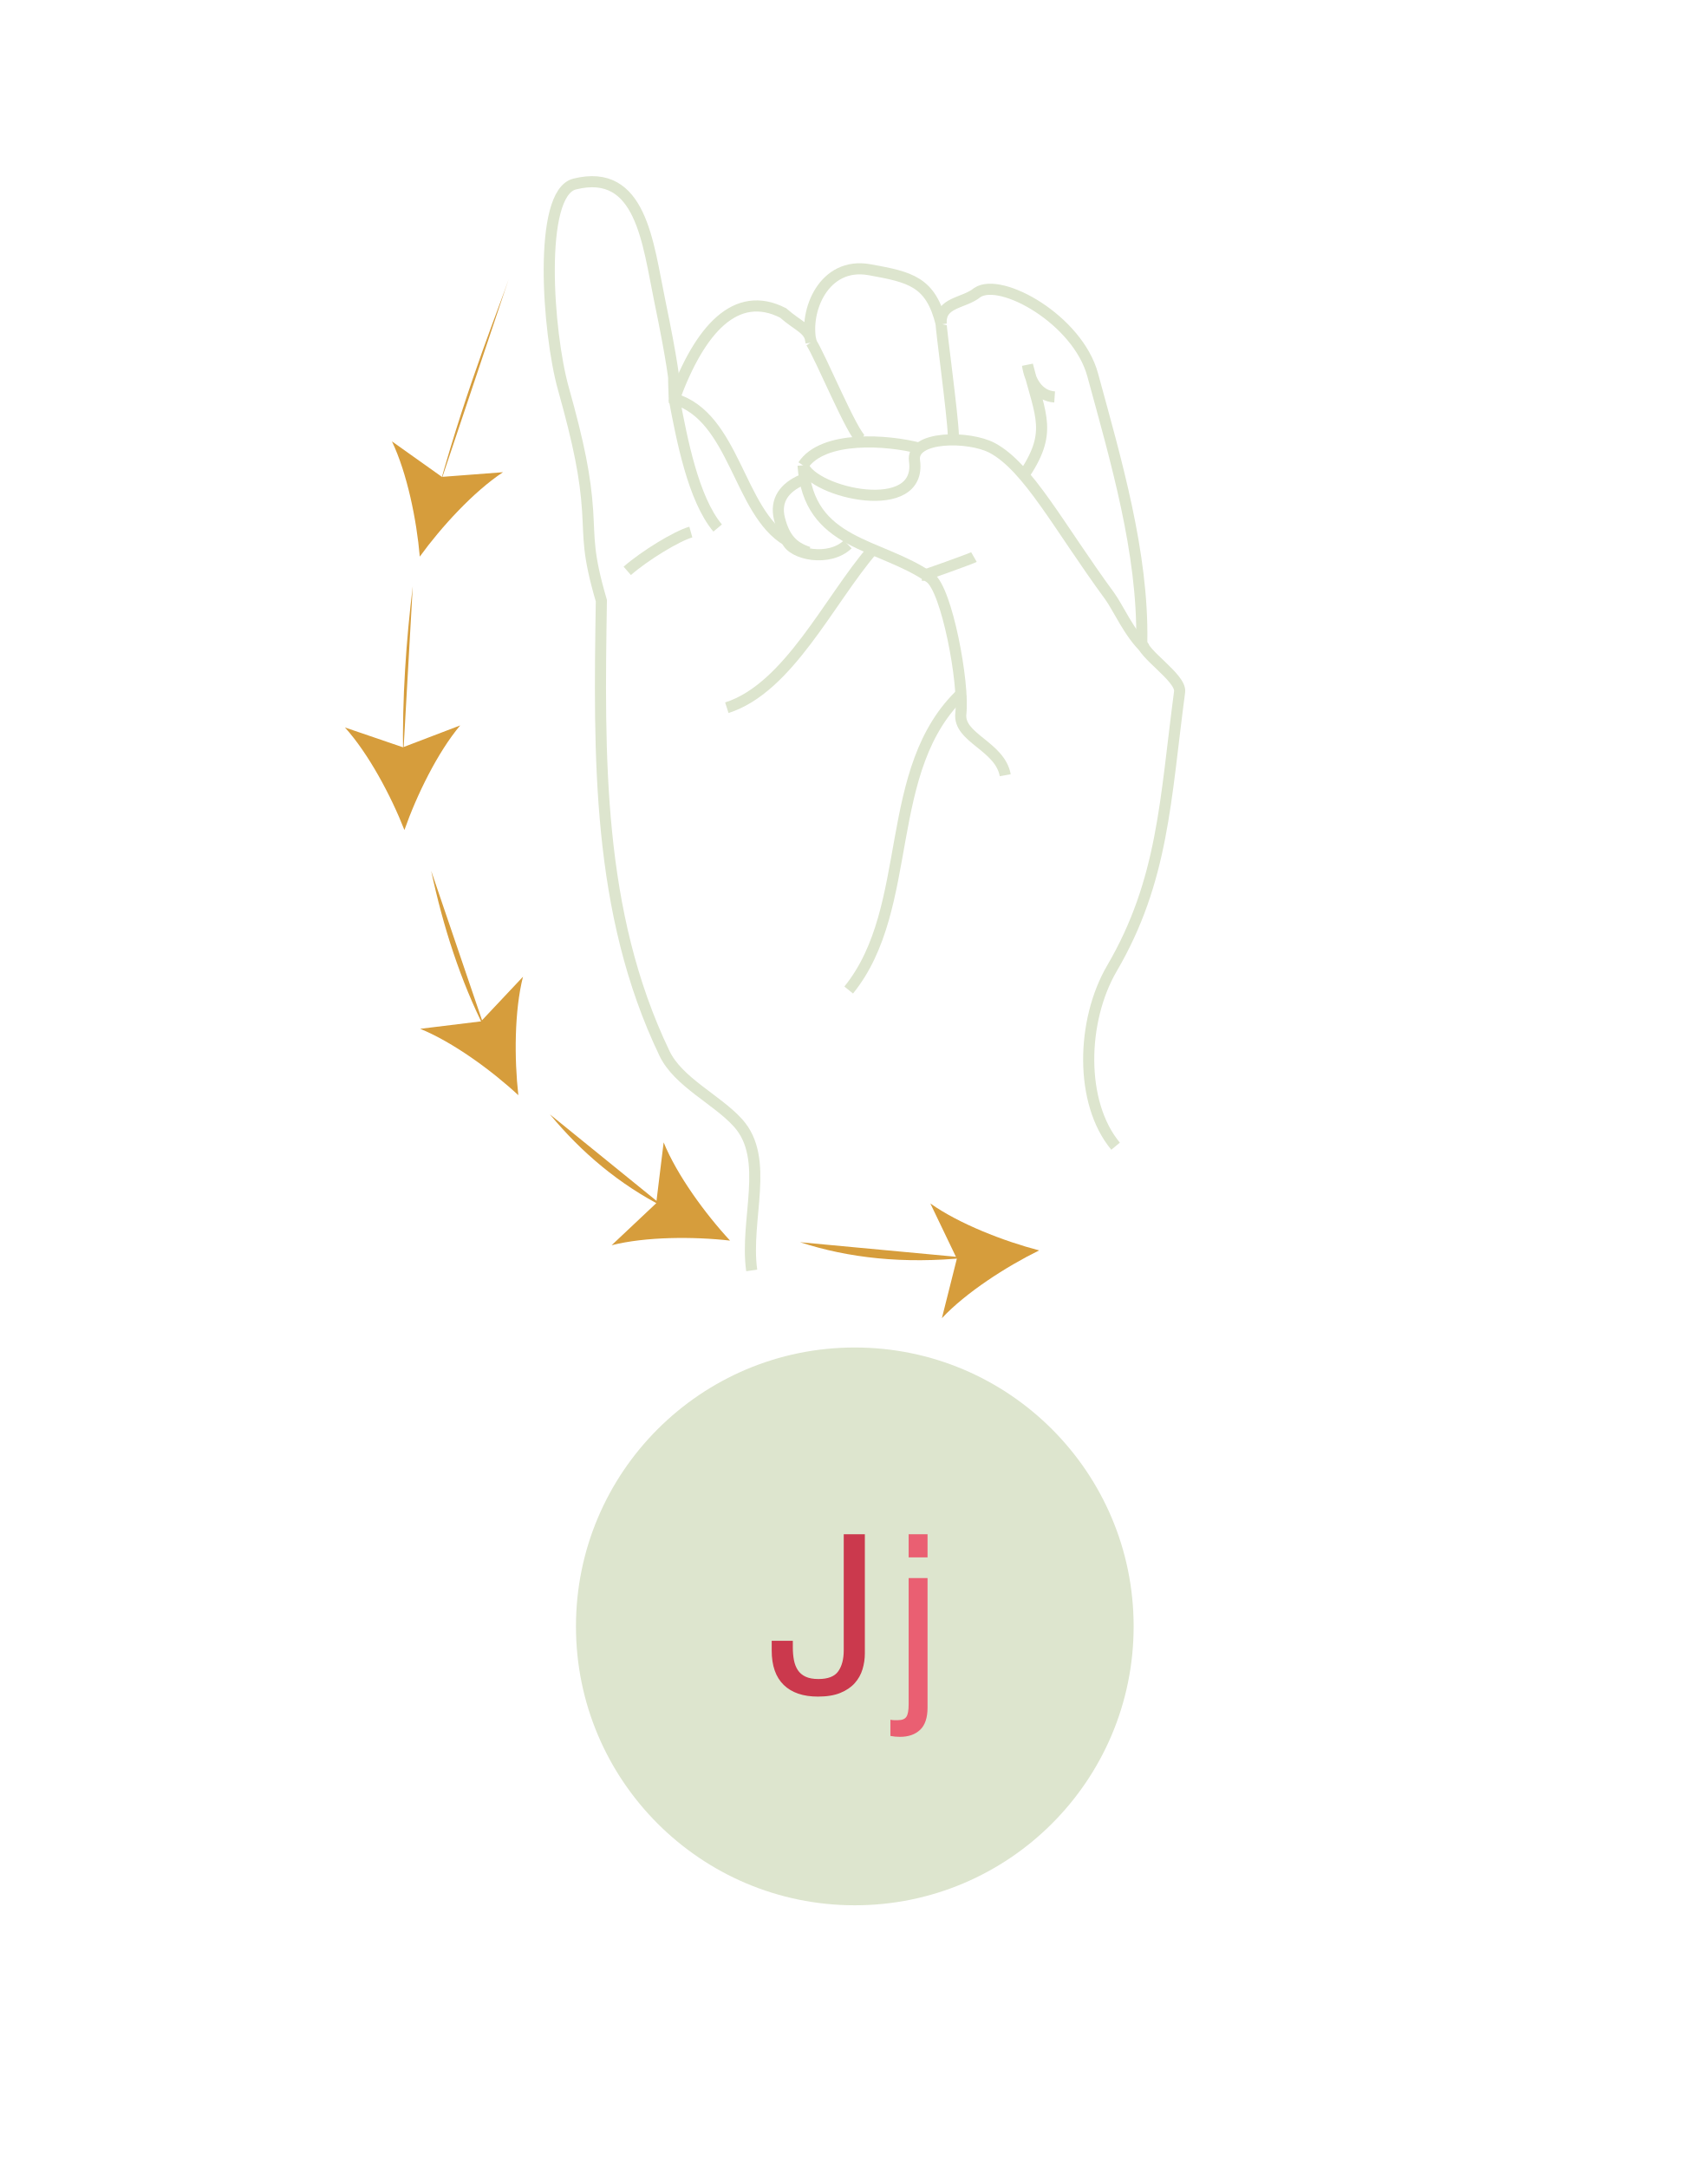
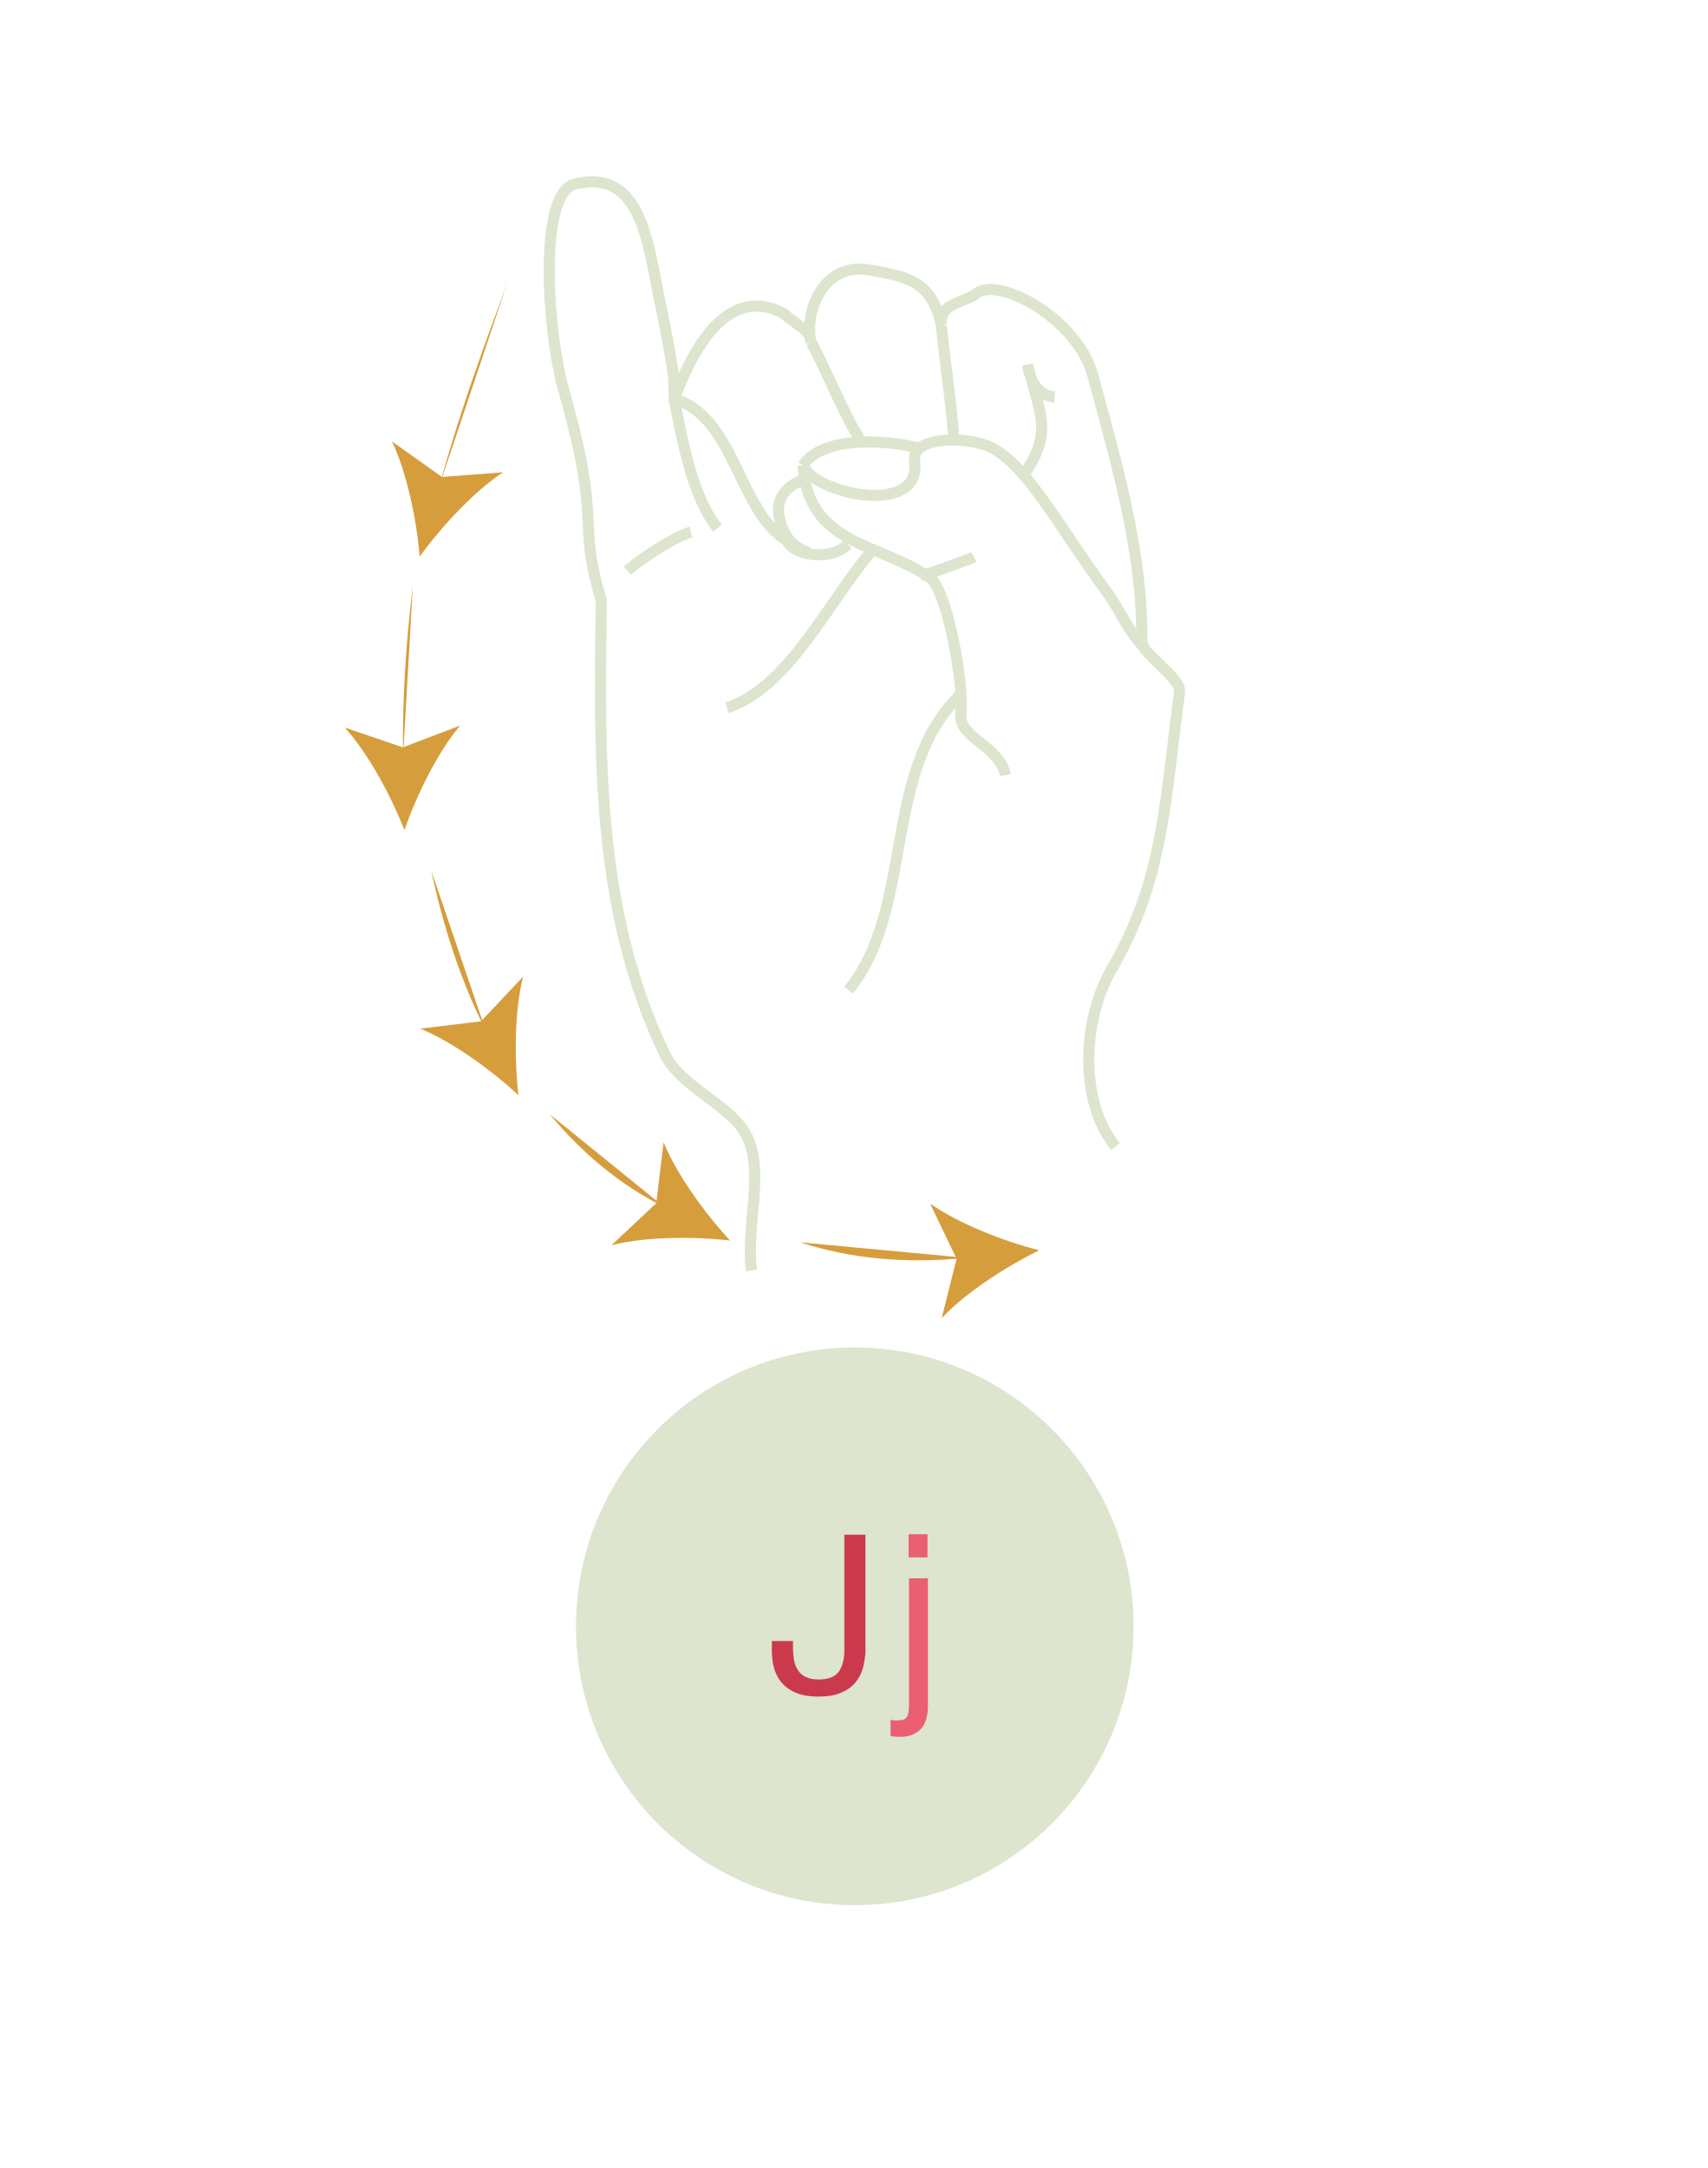
<svg xmlns="http://www.w3.org/2000/svg" version="1.1" viewBox="0 0 768 975" enable-background="new 0 0 768 975" xml:space="preserve">
-   <g id="circle">
-     <circle fill="#DDE5CE" cx="384.51" cy="731.426" r="125.426" />
-   </g>
-   <g id="jj">
-     <g>
-       <path fill="#CB394D" d="M387.983,750.698c-0.7,2.335-1.867,4.417-3.5,6.25c-1.634,1.835-3.8,3.3-6.5,4.4    c-2.7,1.1-6.05,1.649-10.05,1.649c-6.667,0-11.8-1.75-15.4-5.25s-5.4-8.649-5.4-15.449v-4.4h9.5v3c0,2.067,0.166,3.967,0.5,5.7    c0.333,1.734,0.916,3.234,1.75,4.5c0.833,1.267,2,2.25,3.5,2.95c1.5,0.699,3.416,1.05,5.75,1.05c4.333,0,7.315-1.166,8.95-3.5    c1.633-2.333,2.45-5.466,2.45-9.4v-52.2h9.5v53.601C389.033,745.998,388.684,748.365,387.983,750.698z" />
-       <path fill="#EA5F72" d="M413.883,777.948c-2.234,2.101-5.25,3.15-9.05,3.15c-1.534,0-2.967-0.135-4.3-0.4v-7.3    c0.334,0.065,0.617,0.115,0.85,0.15c0.234,0.032,0.483,0.05,0.75,0.05h1.8c1.866,0,3.133-0.518,3.801-1.55    c0.665-1.035,1-2.885,1-5.551v-56.8h8.5v58.2C417.233,772.498,416.116,775.849,413.883,777.948z M408.733,700.398v-10.4h8.5v10.4    H408.733z" />
-     </g>
-   </g>
-   <g id="j">
-     <g>
-       <path fill="none" stroke="#DDE5CE" stroke-width="5" stroke-miterlimit="10" d="M303.291,179.364    c11.488-31.323,27.781-49.424,48.948-38.637c7.076,6.202,12.12,7.165,12.6,13.197c-3.229-14.047,5.729-36.312,26.267-32.629    c18.447,3.312,27.581,5.348,32.273,24.393c-0.706-10.025,10.095-9.051,16.309-14.174c10.684-6.916,45.083,12.302,51.819,37.047    c10.447,38.385,22.747,79.91,22.095,119.98c-0.094,5.346,17.832,16.27,17.014,22.561c-6.468,48.647-7.289,84.8-30.44,124.396    c-13.689,23.408-14.727,60.27,1.636,79.977" />
-       <path fill="none" stroke="#DDE5CE" stroke-width="5" stroke-miterlimit="10" d="M361.246,209.286    c2.381,36.183,34.437,34.743,57.055,50.485c7.635,5.312,15.466,47.55,13.907,61.13c-1.251,11.019,17.557,14.507,19.974,27.729" />
-       <path fill="none" stroke="#DDE5CE" stroke-width="5" stroke-miterlimit="10" d="M515.181,291.649    c-7.195-6.707-12.312-18.518-16.003-23.55c-22.968-31.339-36.712-58.058-52.847-66.65c-10.372-5.524-36.55-5.599-34.971,5.719    c3.6,25.674-45.485,14.685-50.114,2.118" />
-       <path fill="none" stroke="#DDE5CE" stroke-width="5" stroke-miterlimit="10" d="M415.313,258.708    c0.462,0.15,21.734-7.571,22.793-8.178" />
-       <path fill="none" stroke="#DDE5CE" stroke-width="5" stroke-miterlimit="10" d="M433.147,311.256    c-37.001,34.263-21.139,96.687-51.383,133.982" />
-       <path fill="none" stroke="#DDE5CE" stroke-width="5" stroke-miterlimit="10" d="M392.388,247.352    c-19.539,22.729-37.735,62.109-65.445,70.926" />
-       <path fill="none" stroke="#DDE5CE" stroke-width="5" stroke-miterlimit="10" d="M414.021,201.686    c-14.912-3.975-43.855-5.93-52.775,7.6" />
-       <path fill="none" stroke="#DDE5CE" stroke-width="5" stroke-miterlimit="10" d="M474.394,178.525    c-7.625-0.531-11.175-7.535-12.204-14.364c6.076,23.62,11.461,30.417-2.184,50.332" />
-       <path fill="none" stroke="#DDE5CE" stroke-width="5" stroke-miterlimit="10" d="M423.379,145.688    c-0.267,1.144,5.229,41.065,5.457,50.068" />
-       <path fill="none" stroke="#DDE5CE" stroke-width="5" stroke-miterlimit="10" d="M353.968,243.061    c2.376,6.336,19.028,9.776,27.375,1.746" />
-       <path fill="none" stroke="#DDE5CE" stroke-width="5" stroke-miterlimit="10" d="M353.968,243.061    c-21.75-12.812-23.419-55.661-50.677-63.697c0,0-0.644-17.038,0-7.28c0,0-0.536-8.03-6.498-36.732    c-5.422-26.17-8.363-60.049-38.301-52.59c-16.624,4.147-12.155,66.756-5.078,91.986c7.077,25.233,9.892,39.675,10.902,54.816    c0.866,13.1-0.123,19.078,6.188,40.572c-1.097,70.087-2.122,139.996,28.408,203.617c6.215,12.951,23.455,20.64,33.024,31.2    c14.686,16.195,2.965,43.59,6.204,66.395" />
-       <path fill="none" stroke="#DDE5CE" stroke-width="5" stroke-miterlimit="10" d="M364.839,153.924    c3.945,5.827,18.861,41.964,22.795,43.888" />
-       <path fill="none" stroke="#DDE5CE" stroke-width="5" stroke-miterlimit="10" d="M322.812,237.467    c-10.997-13.139-16.081-39.936-19.521-58.103" />
-       <path fill="none" stroke="#DDE5CE" stroke-width="5" stroke-miterlimit="10" d="M282.153,256.727    c7.998-6.957,22.303-15.676,28.601-17.446" />
-       <path fill="none" stroke="#DDE5CE" stroke-width="5" stroke-miterlimit="10" d="M329.699,233.966" />
-       <path fill="none" stroke="#DDE5CE" stroke-width="5" stroke-miterlimit="10" d="M360.661,215.858    c-7.507,3.289-12.214,8.922-10.009,17.529c2.233,8.605,5.917,12.668,13.053,14.991" />
-       <path fill="#D69D3C" d="M228.813,125.54c-3.43,10.542-18.188,46.318-31.194,93.088" />
-       <path fill="#D69D3C" d="M188.829,250.326c-1.404-16.456-5.702-37.583-12.531-51.841l22.486,15.982l27.481-2.104    C213.085,221.063,198.512,236.948,188.829,250.326z" />
-       <path fill="#D69D3C" d="M185.676,263.625c-2.965,24.289-4.823,50.441-4.351,76.771" />
-       <path fill="#D69D3C" d="M181.918,373.282c-6.018-15.383-16.167-34.406-26.752-46.12l26.083,8.905l25.76-9.833    C196.842,338.322,187.381,357.694,181.918,373.282z" />
-       <path fill="#D69D3C" d="M193.95,391.62c5.354,25.057,13.179,49.475,24.367,71.573" />
-       <path fill="#D69D3C" d="M233.163,492.533c-12.098-11.209-29.536-23.92-44.161-29.853l27.359-3.349l18.892-20.074    C231.365,454.567,231.308,476.136,233.163,492.533z" />
-       <path fill="#D69D3C" d="M247.349,501.143c14.188,17.145,31.231,31.568,51.678,41.92" />
-       <path fill="#D69D3C" d="M328.393,557.926c-16.407-1.863-37.976-1.799-53.273,2.088l20.059-18.893l3.346-27.365    C304.464,528.383,317.171,545.811,328.393,557.926z" />
-       <path fill="#D69D3C" d="M359.878,558.652c21.763,7.096,46.557,9.848,74.824,6.982" />
-       <path fill="#D69D3C" d="M467.444,562.336c-14.819,7.27-32.95,18.949-43.758,30.479l6.729-26.738l-11.923-24.848    C431.363,550.354,451.46,558.176,467.444,562.336z" />
-     </g>
-   </g>
+   <circle fill="#DDE5CE" cx="384.5" cy="731.4" r="125.4" />
+   <path fill="#CB394D" d="M388 750.7c-0.7 2.3-1.9 4.4-3.5 6.3 -1.6 1.8-3.8 3.3-6.5 4.4 -2.7 1.1-6 1.6-10 1.6 -6.7 0-11.8-1.7-15.4-5.2s-5.4-8.6-5.4-15.4v-4.4h9.5v3c0 2.1 0.2 4 0.5 5.7 0.3 1.7 0.9 3.2 1.8 4.5 0.8 1.3 2 2.3 3.5 3 1.5 0.7 3.4 1.1 5.8 1.1 4.3 0 7.3-1.2 9-3.5 1.6-2.3 2.5-5.5 2.5-9.4v-52.2h9.5v53.6C389 746 388.7 748.4 388 750.7z" />
+   <path fill="#EA5F72" d="M413.9 777.9c-2.2 2.1-5.2 3.2-9 3.2 -1.5 0-3-0.1-4.3-0.4v-7.3c0.3 0.1 0.6 0.1 0.9 0.2 0.2 0 0.5 0.1 0.8 0.1h1.8c1.9 0 3.1-0.5 3.8-1.5 0.7-1 1-2.9 1-5.6v-56.8h8.5v58.2C417.2 772.5 416.1 775.8 413.9 777.9zM408.7 700.4v-10.4h8.5v10.4H408.7z" />
+   <path fill="none" stroke="#DDE5CE" stroke-width="5" stroke-miterlimit="10" d="M303.3 179.4c11.5-31.3 27.8-49.4 48.9-38.6 7.1 6.2 12.1 7.2 12.6 13.2 -3.2-14 5.7-36.3 26.3-32.6 18.4 3.3 27.6 5.3 32.3 24.4 -0.7-10 10.1-9.1 16.3-14.2 10.7-6.9 45.1 12.3 51.8 37 10.4 38.4 22.7 79.9 22.1 120 -0.1 5.3 17.8 16.3 17 22.6 -6.5 48.6-7.3 84.8-30.4 124.4 -13.7 23.4-14.7 60.3 1.6 80" />
+   <path fill="none" stroke="#DDE5CE" stroke-width="5" stroke-miterlimit="10" d="M361.2 209.3c2.4 36.2 34.4 34.7 57.1 50.5 7.6 5.3 15.5 47.6 13.9 61.1 -1.3 11 17.6 14.5 20 27.7" />
+   <path fill="none" stroke="#DDE5CE" stroke-width="5" stroke-miterlimit="10" d="M515.2 291.6c-7.2-6.7-12.3-18.5-16-23.5 -23-31.3-36.7-58.1-52.8-66.6 -10.4-5.5-36.5-5.6-35 5.7 3.6 25.7-45.5 14.7-50.1 2.1" />
+   <path fill="none" stroke="#DDE5CE" stroke-width="5" stroke-miterlimit="10" d="M415.3 258.7c0.5 0.2 21.7-7.6 22.8-8.2" />
+   <path fill="none" stroke="#DDE5CE" stroke-width="5" stroke-miterlimit="10" d="M433.1 311.3c-37 34.3-21.1 96.7-51.4 134" />
+   <path fill="none" stroke="#DDE5CE" stroke-width="5" stroke-miterlimit="10" d="M392.4 247.4c-19.5 22.7-37.7 62.1-65.4 70.9" />
+   <path fill="none" stroke="#DDE5CE" stroke-width="5" stroke-miterlimit="10" d="M414 201.7c-14.9-4-43.9-5.9-52.8 7.6" />
+   <path fill="none" stroke="#DDE5CE" stroke-width="5" stroke-miterlimit="10" d="M474.4 178.5c-7.6-0.5-11.2-7.5-12.2-14.4 6.1 23.6 11.5 30.4-2.2 50.3" />
+   <path fill="none" stroke="#DDE5CE" stroke-width="5" stroke-miterlimit="10" d="M423.4 145.7c-0.3 1.1 5.2 41.1 5.5 50.1" />
+   <path fill="none" stroke="#DDE5CE" stroke-width="5" stroke-miterlimit="10" d="M354 243.1c2.4 6.3 19 9.8 27.4 1.7" />
+   <path fill="none" stroke="#DDE5CE" stroke-width="5" stroke-miterlimit="10" d="M354 243.1c-21.7-12.8-23.4-55.7-50.7-63.7 0 0-0.6-17 0-7.3 0 0-0.5-8-6.5-36.7 -5.4-26.2-8.4-60-38.3-52.6 -16.6 4.1-12.2 66.8-5.1 92 7.1 25.2 9.9 39.7 10.9 54.8 0.9 13.1-0.1 19.1 6.2 40.6 -1.1 70.1-2.1 140 28.4 203.6 6.2 13 23.5 20.6 33 31.2 14.7 16.2 3 43.6 6.2 66.4" />
+   <path fill="none" stroke="#DDE5CE" stroke-width="5" stroke-miterlimit="10" d="M364.8 153.9c3.9 5.8 18.9 42 22.8 43.9" />
+   <path fill="none" stroke="#DDE5CE" stroke-width="5" stroke-miterlimit="10" d="M322.8 237.5c-11-13.1-16.1-39.9-19.5-58.1" />
+   <path fill="none" stroke="#DDE5CE" stroke-width="5" stroke-miterlimit="10" d="M282.2 256.7c8-7 22.3-15.7 28.6-17.4" />
+   <path fill="none" stroke="#DDE5CE" stroke-width="5" stroke-miterlimit="10" d="M329.7 234" />
+   <path fill="none" stroke="#DDE5CE" stroke-width="5" stroke-miterlimit="10" d="M360.7 215.9c-7.5 3.3-12.2 8.9-10 17.5 2.2 8.6 5.9 12.7 13.1 15" />
+   <path fill="#D69D3C" d="M228.8 125.5c-3.4 10.5-18.2 46.3-31.2 93.1" />
+   <path fill="#D69D3C" d="M188.8 250.3c-1.4-16.5-5.7-37.6-12.5-51.8l22.5 16 27.5-2.1C213.1 221.1 198.5 236.9 188.8 250.3z" />
+   <path fill="#D69D3C" d="M185.7 263.6c-3 24.3-4.8 50.4-4.4 76.8" />
+   <path fill="#D69D3C" d="M181.9 373.3c-6-15.4-16.2-34.4-26.8-46.1l26.1 8.9 25.8-9.8C196.8 338.3 187.4 357.7 181.9 373.3z" />
+   <path fill="#D69D3C" d="M194 391.6c5.4 25.1 13.2 49.5 24.4 71.6" />
+   <path fill="#D69D3C" d="M233.2 492.5c-12.1-11.2-29.5-23.9-44.2-29.9l27.4-3.3 18.9-20.1C231.4 454.6 231.3 476.1 233.2 492.5z" />
+   <path fill="#D69D3C" d="M247.3 501.1c14.2 17.1 31.2 31.6 51.7 41.9" />
+   <path fill="#D69D3C" d="M328.4 557.9c-16.4-1.9-38-1.8-53.3 2.1l20.1-18.9 3.3-27.4C304.5 528.4 317.2 545.8 328.4 557.9z" />
+   <path fill="#D69D3C" d="M359.9 558.7c21.8 7.1 46.6 9.8 74.8 7" />
+   <path fill="#D69D3C" d="M467.4 562.3c-14.8 7.3-32.9 18.9-43.8 30.5l6.7-26.7 -11.9-24.8C431.4 550.4 451.5 558.2 467.4 562.3z" />
</svg>
